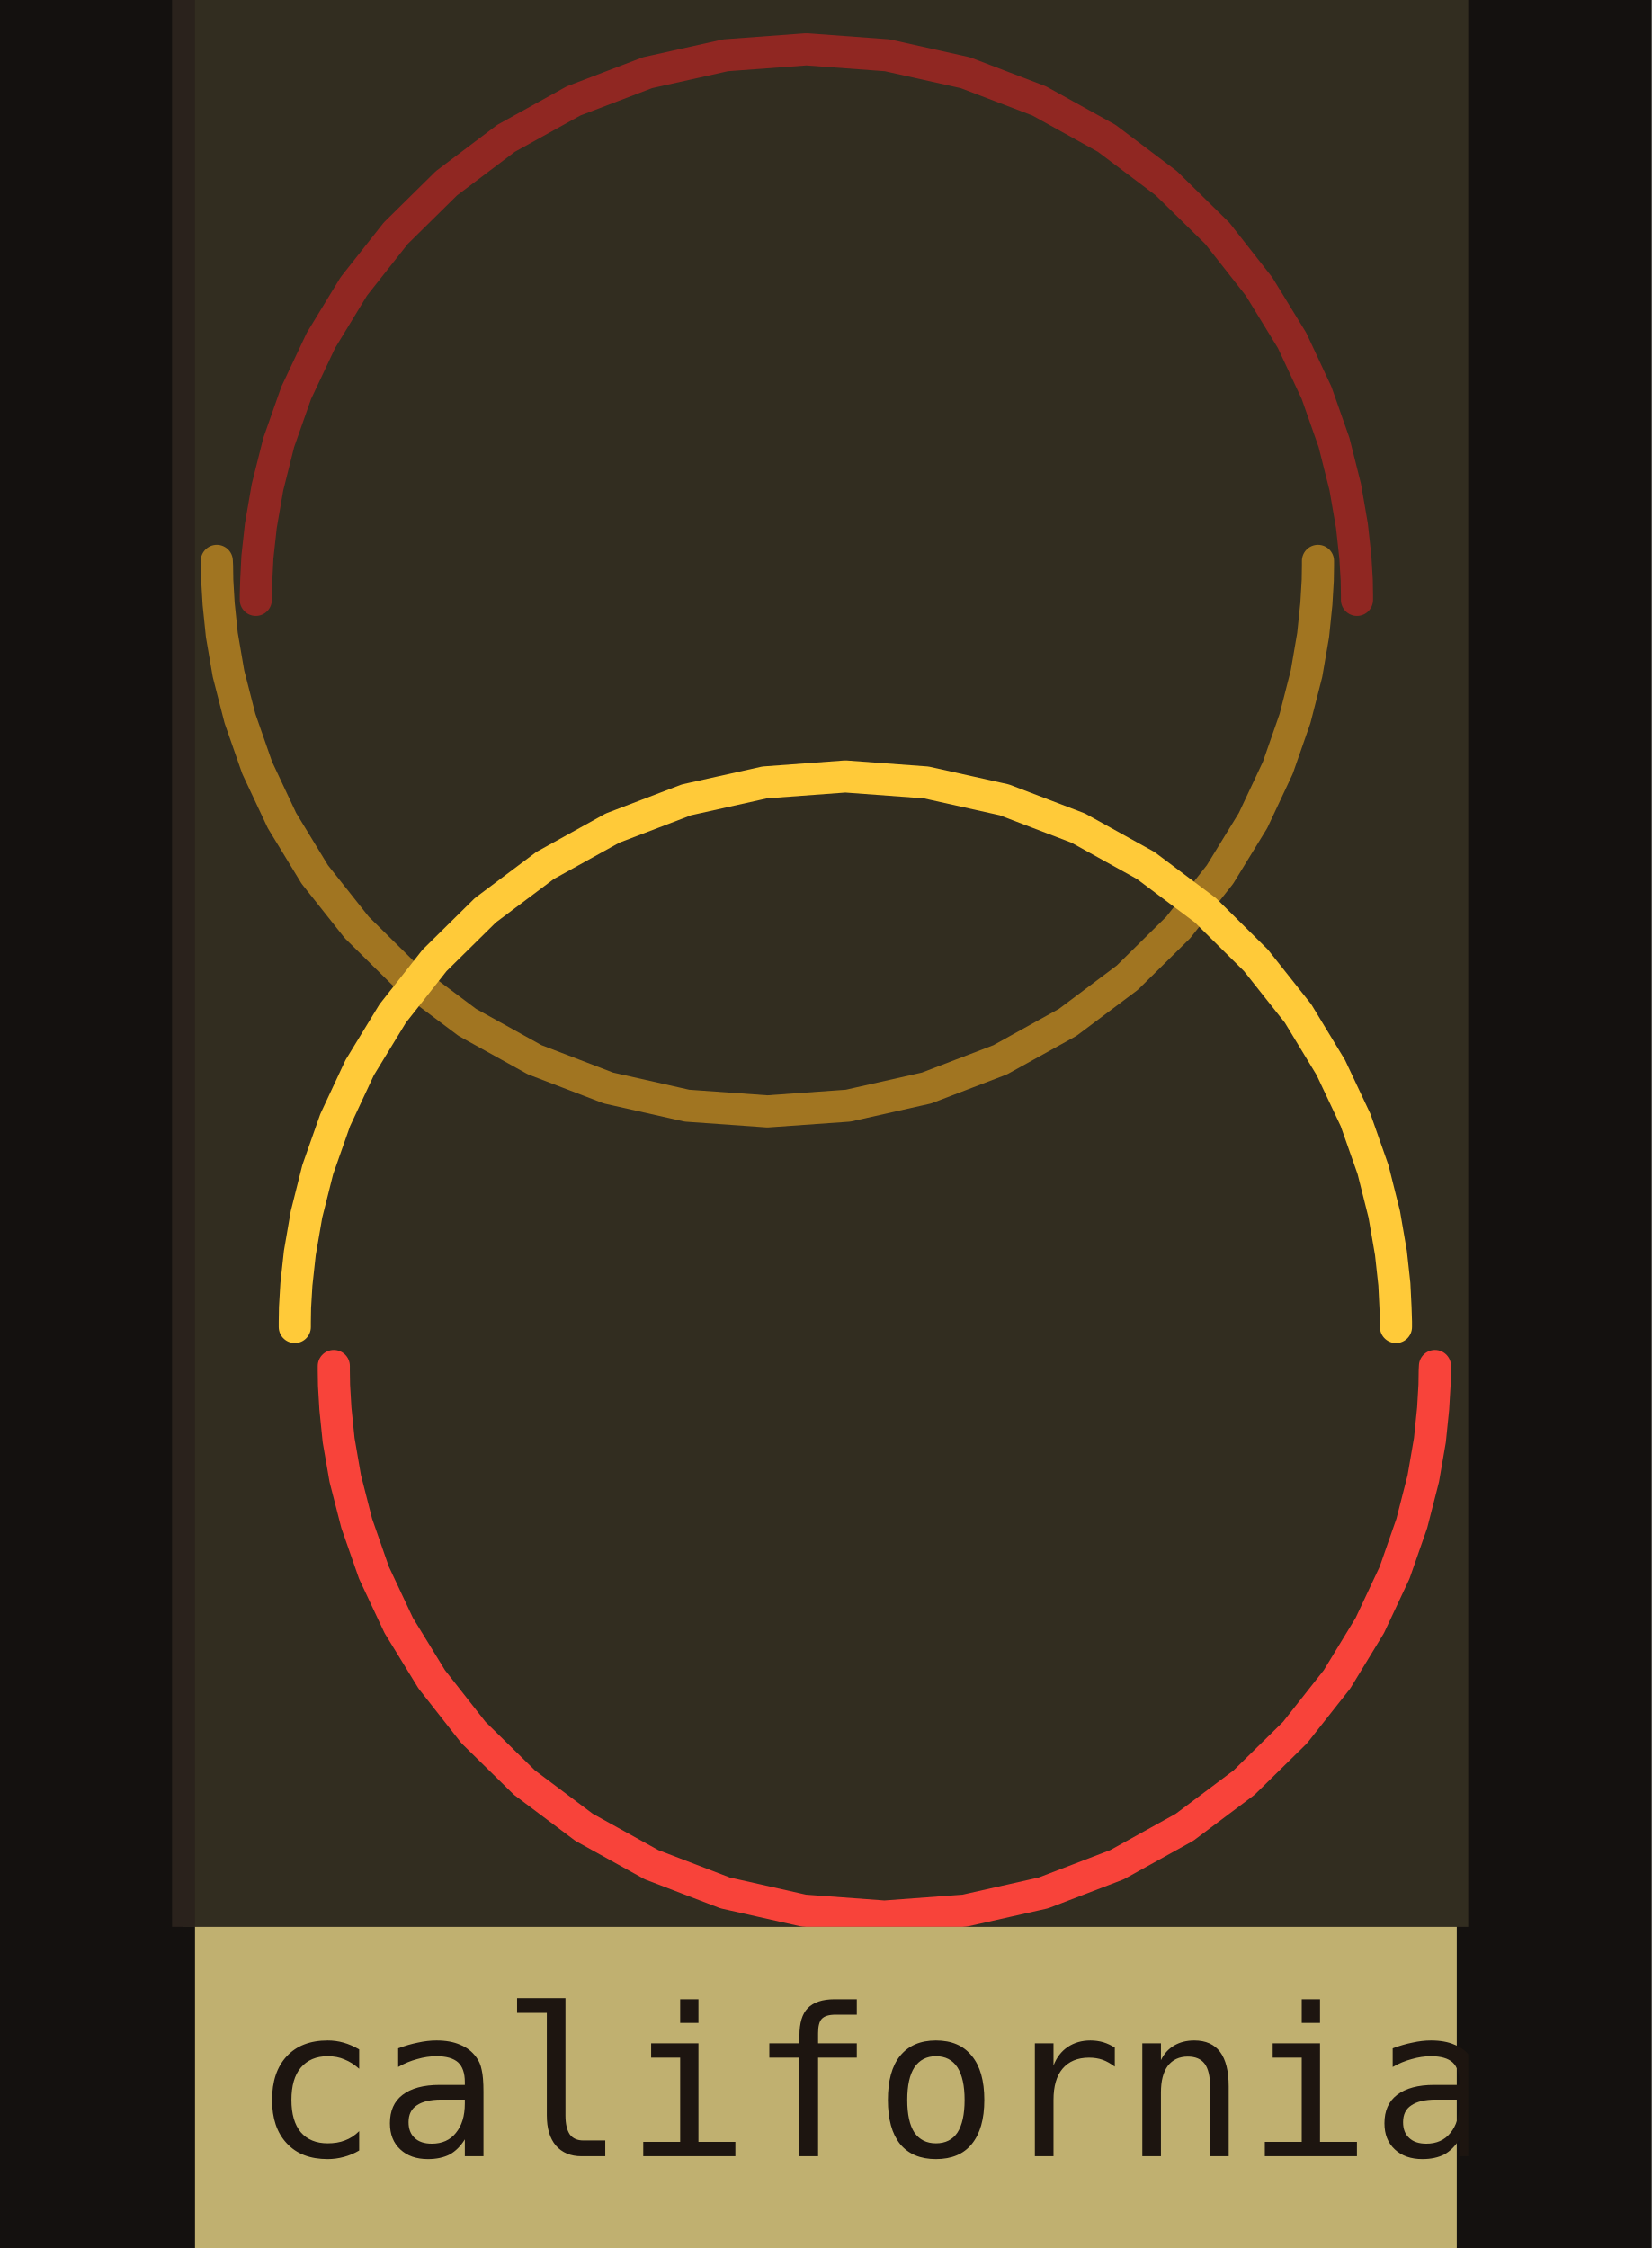
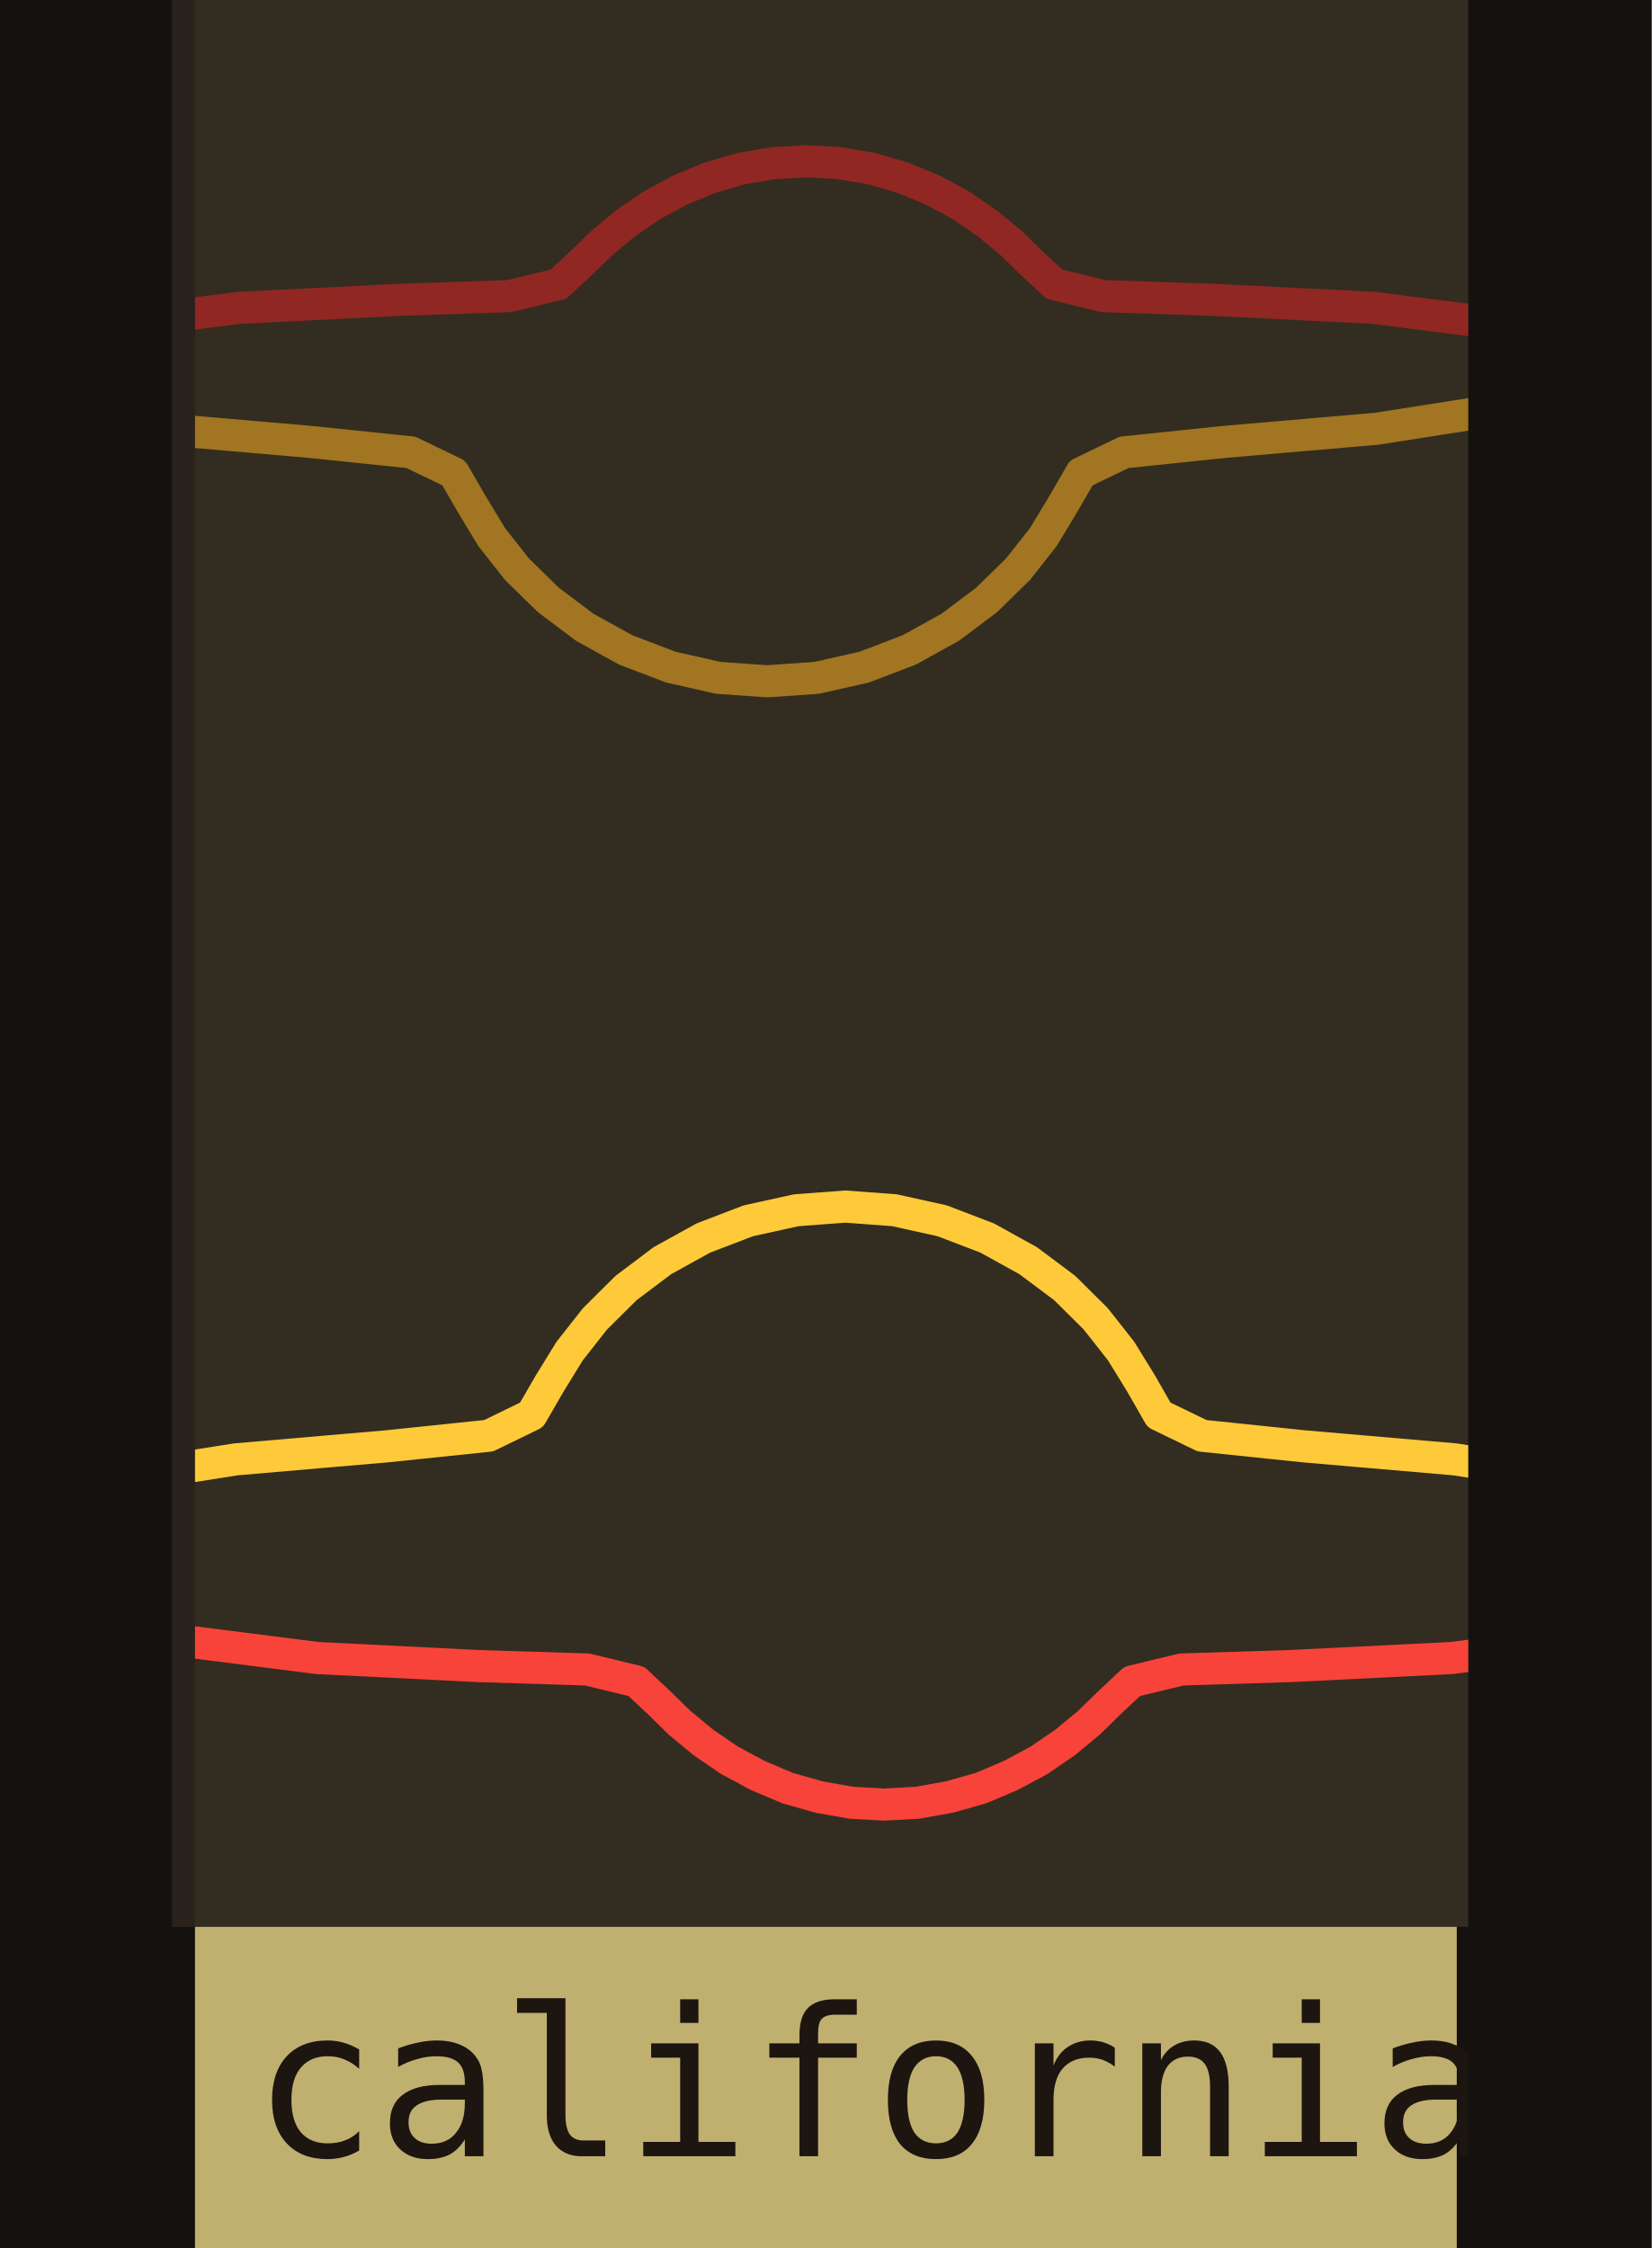
<svg xmlns="http://www.w3.org/2000/svg" viewBox="0 0 72 98" width="72" height="98" role="img">
  <rect width="72" height="98" fill="#14110f" />
  <svg x="8" y="0" width="56" height="84" viewBox="0 0 56 84">
    <rect width="56" height="84" fill="#c0b070" fill-opacity="0.18" />
-     <path d="M49.45 24.45L49.45 24.67L49.44 25.3L49.38 26.32L49.24 27.68L48.95 29.37L48.45 31.32L47.7 33.47L46.62 35.77L45.18 38.12L43.36 40.43L41.14 42.62L38.54 44.57L35.6 46.2L32.39 47.43L28.97 48.2L25.45 48.45L21.94 48.2L18.52 47.43L15.31 46.2L12.37 44.57L9.77 42.62L7.55 40.43L5.72 38.12L4.29 35.77L3.21 33.47L2.46 31.32L1.96 29.37L1.67 27.68L1.53 26.32L1.47 25.3L1.46 24.67L1.45 24.45" fill="none" stroke="#a17521" stroke-width="1.4" stroke-linecap="round" stroke-linejoin="round" />
-     <path d="M3.15 26.15L3.15 25.94L3.17 25.3L3.22 24.29L3.37 22.92L3.66 21.24L4.15 19.29L4.91 17.13L5.99 14.84L7.42 12.49L9.25 10.17L11.46 7.99L14.06 6.03L17 4.4L20.22 3.17L23.63 2.41L27.15 2.15L30.67 2.41L34.08 3.17L37.3 4.4L40.24 6.03L42.84 7.99L45.06 10.17L46.88 12.49L48.32 14.84L49.39 17.13L50.15 19.29L50.64 21.24L50.93 22.92L51.08 24.29L51.14 25.3L51.15 25.94L51.15 26.15" fill="none" stroke="#902722" stroke-width="1.4" stroke-linecap="round" stroke-linejoin="round" />
-     <path d="M4.85 57.85L4.85 57.63L4.86 57L4.92 55.99L5.07 54.62L5.36 52.94L5.85 50.99L6.61 48.83L7.68 46.54L9.12 44.18L10.94 41.87L13.16 39.68L15.76 37.73L18.7 36.1L21.92 34.87L25.33 34.11L28.85 33.85L32.37 34.11L35.78 34.87L39 36.1L41.94 37.73L44.54 39.68L46.75 41.87L48.58 44.18L50.01 46.54L51.09 48.83L51.85 50.99L52.34 52.94L52.63 54.62L52.78 55.99L52.83 57L52.85 57.63L52.85 57.85" fill="none" stroke="#ffca39" stroke-width="1.4" stroke-linecap="round" stroke-linejoin="round" />
-     <path d="M54.55 59.55L54.54 59.76L54.53 60.39L54.47 61.41L54.33 62.78L54.04 64.46L53.54 66.41L52.79 68.56L51.71 70.86L50.28 73.21L48.45 75.53L46.23 77.71L43.63 79.66L40.69 81.29L37.48 82.52L34.06 83.29L30.55 83.55L27.03 83.29L23.61 82.52L20.4 81.29L17.46 79.66L14.86 77.71L12.64 75.53L10.82 73.21L9.38 70.86L8.3 68.56L7.55 66.41L7.05 64.46L6.76 62.78L6.62 61.41L6.56 60.39L6.55 59.76L6.55 59.55" fill="none" stroke="#f8433a" stroke-width="1.4" stroke-linecap="round" stroke-linejoin="round" />
+     <path d="M64.45 15.08L64.32 15.43L62.83 16.4L58.58 17.66L52.02 18.69L45.42 19.26L41 19.72L39.13 20.62L38.35 21.97L37.48 23.41L36.37 24.82L35.01 26.15L33.43 27.34L31.64 28.33L29.68 29.08L27.6 29.55L25.45 29.7L23.31 29.55L21.23 29.08L19.27 28.33L17.48 27.34L15.9 26.15L14.54 24.82L13.43 23.41L12.56 21.97L11.78 20.62L9.91 19.72L5.48 19.26L-1.11 18.69L-7.67 17.66L-11.92 16.4L-13.41 15.43L-13.55 15.08" fill="none" stroke="#a17521" stroke-width="1.4" stroke-linecap="round" stroke-linejoin="round" />
+     <path d="M-11.85 16.78L-11.24 16.43L-9.28 15.49L-4.56 14.31L2.43 13.42L9.43 13.07L14.2 12.91L16.34 12.39L17.29 11.51L18.23 10.6L19.26 9.74L20.4 8.96L21.63 8.29L22.94 7.75L24.31 7.35L25.72 7.11L27.15 7.03L28.58 7.11L29.99 7.35L31.36 7.75L32.67 8.29L33.9 8.96L35.04 9.74L36.08 10.6L37.01 11.51L37.96 12.39L40.1 12.91L44.87 13.07L51.87 13.42L58.86 14.31L63.58 15.49L65.54 16.43L66.15 16.78" fill="none" stroke="#902722" stroke-width="1.4" stroke-linecap="round" stroke-linejoin="round" />
+     <path d="M-10.15 67.22L-10.02 66.87L-8.53 65.9L-4.27 64.65L2.28 63.62L8.88 63.05L13.3 62.59L15.17 61.68L15.95 60.33L16.83 58.9L17.94 57.49L19.29 56.15L20.87 54.96L22.66 53.97L24.62 53.22L26.71 52.76L28.85 52.6L30.99 52.76L33.07 53.22L35.03 53.97L36.82 54.96L38.41 56.15L39.76 57.49L40.87 58.9L41.75 60.33L42.52 61.68L44.4 62.59L48.82 63.05L55.42 63.62L61.97 64.65L66.23 65.9L67.72 66.87L67.85 67.22" fill="none" stroke="#ffca39" stroke-width="1.4" stroke-linecap="round" stroke-linejoin="round" />
+     <path d="M69.55 68.92L68.94 69.27L66.97 70.21L62.26 71.39L55.27 72.28L48.27 72.63L43.5 72.78L41.35 73.3L40.4 74.19L39.47 75.1L38.43 75.96L37.29 76.74L36.06 77.4L34.76 77.95L33.39 78.34L31.98 78.59L30.55 78.67L29.11 78.59L27.7 78.34L26.33 77.95L25.03 77.4L23.8 76.74L22.66 75.96L21.62 75.1L20.69 74.19L19.74 73.3L17.59 72.78L12.83 72.63L5.83 72.28L-1.17 71.39L-5.88 70.21L-7.84 69.27L-8.45 68.92" fill="none" stroke="#f8433a" stroke-width="1.4" stroke-linecap="round" stroke-linejoin="round" />
  </svg>
  <path d="M8 0L8 84" stroke="#2a221c" stroke-width="1" fill="none" />
  <svg x="8" y="84" width="56" height="14" viewBox="0 0 56 14">
    <rect x="0.5" width="55" height="14" fill="#c0b070" />
    <text x="3" y="10" fill="#1d1510" font-size="9" font-family="ui-monospace, Menlo, monospace">california-twirl</text>
  </svg>
</svg>
